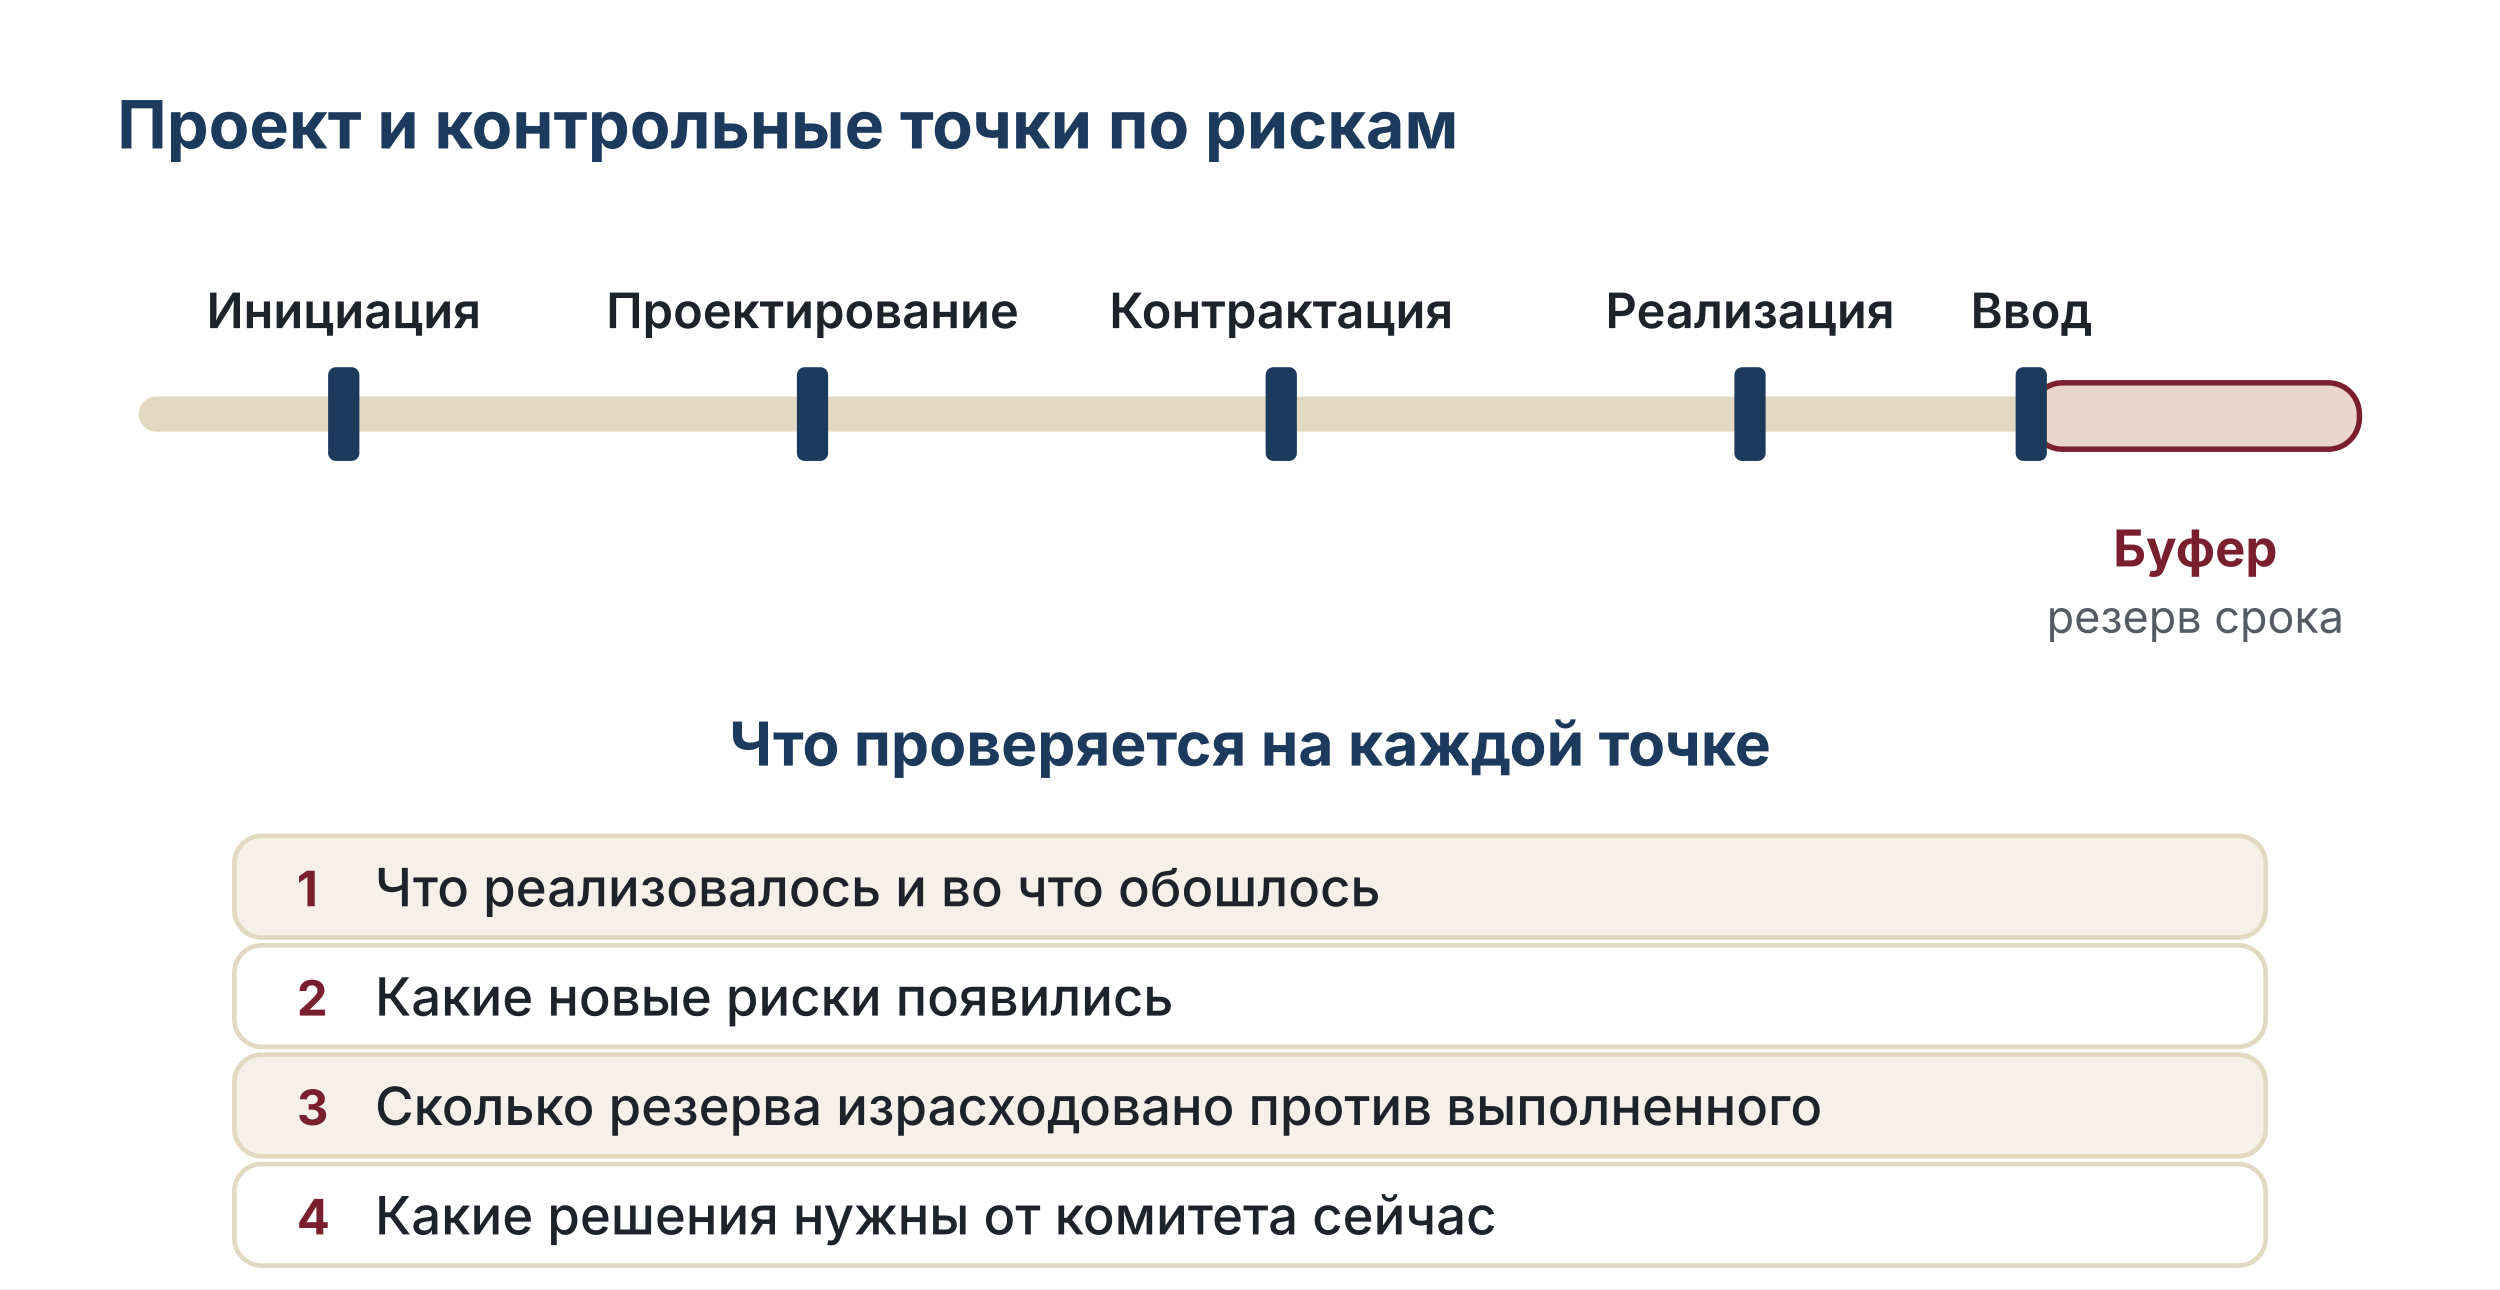
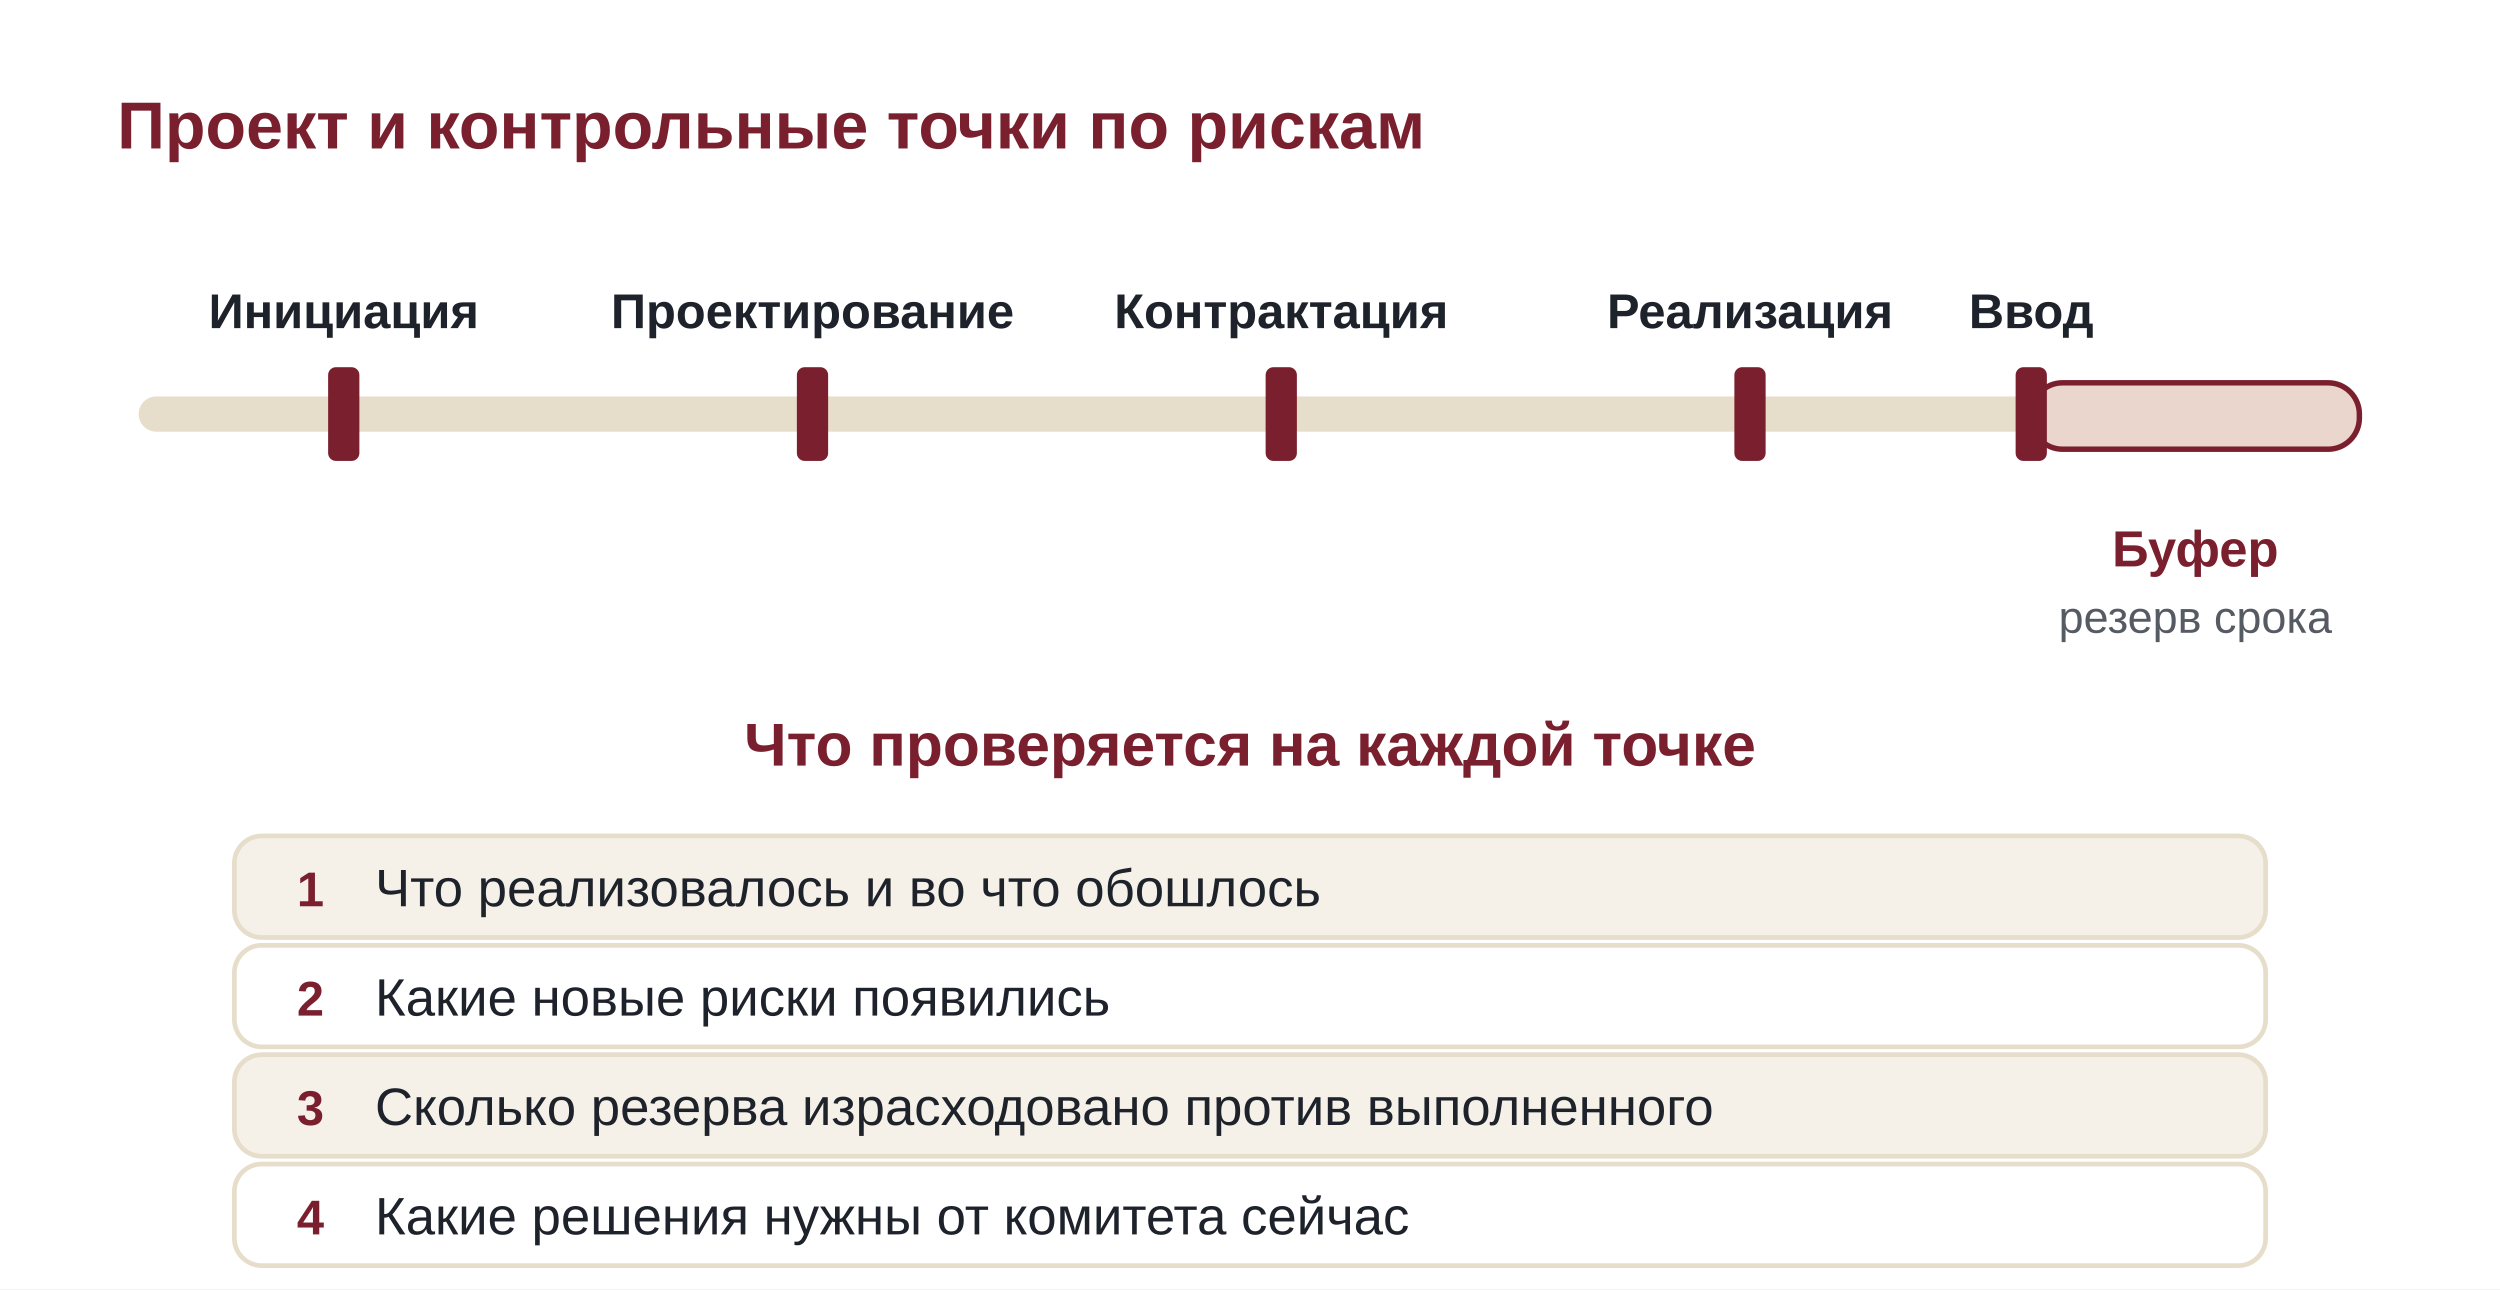
<svg xmlns="http://www.w3.org/2000/svg" viewBox="0 0 640 330" width="640" height="330" role="img" aria-label="Контрольные точки проекта и вопросы по рискам на каждой из них">
  <rect width="640" height="330" fill="#FFFFFF" />
-   <text x="30" y="38" font-family="Figtree, Inter, 'Helvetica Neue', Arial, sans-serif" font-size="17" font-weight="700" fill="#1B3A5C" text-anchor="start">Проект и контрольные точки по рискам</text>
-   <path d="M40 106 L520 106" stroke="#E3D9C2" stroke-width="9" stroke-linecap="round" />
+   <text x="30" y="38" font-family="'Golos Text','Segoe UI',Arial,sans-serif" font-size="17" font-weight="700" fill="#7A1F2E" text-anchor="start">Проект и контрольные точки по рискам</text>
+   <path d="M40 106 L520 106" stroke="#E6DDCA" stroke-width="9" stroke-linecap="round" />
  <rect x="520" y="98" width="84" height="17" rx="8" fill="#EBD6CE" stroke="#7A1F2E" stroke-width="1.4" />
-   <text x="562" y="145" font-family="Figtree, Inter, 'Helvetica Neue', Arial, sans-serif" font-size="13" font-weight="700" fill="#7A1F2E" text-anchor="middle">Буфер</text>
-   <text x="562" y="162" font-family="Figtree, Inter, 'Helvetica Neue', Arial, sans-serif" font-size="11.5" font-weight="400" fill="#565A63" text-anchor="middle">резерв срока</text>
-   <rect x="84" y="94" width="8" height="24" rx="2" fill="#1B3A5C" />
-   <text x="88" y="84" font-family="Figtree, Inter, 'Helvetica Neue', Arial, sans-serif" font-size="12.5" font-weight="600" fill="#1E222B" text-anchor="middle">Инициация</text>
-   <rect x="204" y="94" width="8" height="24" rx="2" fill="#1B3A5C" />
-   <text x="208" y="84" font-family="Figtree, Inter, 'Helvetica Neue', Arial, sans-serif" font-size="12.5" font-weight="600" fill="#1E222B" text-anchor="middle">Проектирование</text>
-   <rect x="324" y="94" width="8" height="24" rx="2" fill="#1B3A5C" />
-   <text x="328" y="84" font-family="Figtree, Inter, 'Helvetica Neue', Arial, sans-serif" font-size="12.5" font-weight="600" fill="#1E222B" text-anchor="middle">Контрактация</text>
-   <rect x="444" y="94" width="8" height="24" rx="2" fill="#1B3A5C" />
-   <text x="448" y="84" font-family="Figtree, Inter, 'Helvetica Neue', Arial, sans-serif" font-size="12.5" font-weight="600" fill="#1E222B" text-anchor="middle">Реализация</text>
-   <rect x="516" y="94" width="8" height="24" rx="2" fill="#1B3A5C" />
-   <text x="520" y="84" font-family="Figtree, Inter, 'Helvetica Neue', Arial, sans-serif" font-size="12.5" font-weight="600" fill="#1E222B" text-anchor="middle">Ввод</text>
-   <text x="320" y="196" font-family="Figtree, Inter, 'Helvetica Neue', Arial, sans-serif" font-size="15.5" font-weight="700" fill="#1B3A5C" text-anchor="middle">Что проверяется на каждой точке</text>
-   <rect x="60" y="214" width="520" height="26" rx="7" fill="#F5F1E8" stroke="#E3D9C2" stroke-width="1.2" />
-   <text x="76" y="232" font-family="Figtree, Inter, 'Helvetica Neue', Arial, sans-serif" font-size="12.5" font-weight="700" fill="#7A1F2E" text-anchor="start">1</text>
-   <text x="96" y="232" font-family="Figtree, Inter, 'Helvetica Neue', Arial, sans-serif" font-size="13.5" font-weight="500" fill="#1E222B" text-anchor="start">Что реализовалось и во что обошлось</text>
-   <rect x="60" y="242" width="520" height="26" rx="7" fill="#FFFFFF" stroke="#E3D9C2" stroke-width="1.2" />
-   <text x="76" y="260" font-family="Figtree, Inter, 'Helvetica Neue', Arial, sans-serif" font-size="12.5" font-weight="700" fill="#7A1F2E" text-anchor="start">2</text>
-   <text x="96" y="260" font-family="Figtree, Inter, 'Helvetica Neue', Arial, sans-serif" font-size="13.5" font-weight="500" fill="#1E222B" text-anchor="start">Какие новые риски появились</text>
-   <rect x="60" y="270" width="520" height="26" rx="7" fill="#F5F1E8" stroke="#E3D9C2" stroke-width="1.2" />
-   <text x="76" y="288" font-family="Figtree, Inter, 'Helvetica Neue', Arial, sans-serif" font-size="12.5" font-weight="700" fill="#7A1F2E" text-anchor="start">3</text>
-   <text x="96" y="288" font-family="Figtree, Inter, 'Helvetica Neue', Arial, sans-serif" font-size="13.5" font-weight="500" fill="#1E222B" text-anchor="start">Сколько резерва израсходовано против выполненного</text>
-   <rect x="60" y="298" width="520" height="26" rx="7" fill="#FFFFFF" stroke="#E3D9C2" stroke-width="1.2" />
-   <text x="76" y="316" font-family="Figtree, Inter, 'Helvetica Neue', Arial, sans-serif" font-size="12.5" font-weight="700" fill="#7A1F2E" text-anchor="start">4</text>
-   <text x="96" y="316" font-family="Figtree, Inter, 'Helvetica Neue', Arial, sans-serif" font-size="13.5" font-weight="500" fill="#1E222B" text-anchor="start">Какие решения нужны от комитета сейчас</text>
+   <text x="562" y="145" font-family="'Golos Text','Segoe UI',Arial,sans-serif" font-size="13" font-weight="700" fill="#7A1F2E" text-anchor="middle">Буфер</text>
+   <text x="562" y="162" font-family="'Golos Text','Segoe UI',Arial,sans-serif" font-size="11.5" font-weight="400" fill="#565A63" text-anchor="middle">резерв срока</text>
+   <rect x="84" y="94" width="8" height="24" rx="2" fill="#7A1F2E" />
+   <text x="88" y="84" font-family="'Golos Text','Segoe UI',Arial,sans-serif" font-size="12.5" font-weight="600" fill="#1E222B" text-anchor="middle">Инициация</text>
+   <rect x="204" y="94" width="8" height="24" rx="2" fill="#7A1F2E" />
+   <text x="208" y="84" font-family="'Golos Text','Segoe UI',Arial,sans-serif" font-size="12.5" font-weight="600" fill="#1E222B" text-anchor="middle">Проектирование</text>
+   <rect x="324" y="94" width="8" height="24" rx="2" fill="#7A1F2E" />
+   <text x="328" y="84" font-family="'Golos Text','Segoe UI',Arial,sans-serif" font-size="12.5" font-weight="600" fill="#1E222B" text-anchor="middle">Контрактация</text>
+   <rect x="444" y="94" width="8" height="24" rx="2" fill="#7A1F2E" />
+   <text x="448" y="84" font-family="'Golos Text','Segoe UI',Arial,sans-serif" font-size="12.5" font-weight="600" fill="#1E222B" text-anchor="middle">Реализация</text>
+   <rect x="516" y="94" width="8" height="24" rx="2" fill="#7A1F2E" />
+   <text x="520" y="84" font-family="'Golos Text','Segoe UI',Arial,sans-serif" font-size="12.5" font-weight="600" fill="#1E222B" text-anchor="middle">Ввод</text>
+   <text x="320" y="196" font-family="'Golos Text','Segoe UI',Arial,sans-serif" font-size="15.5" font-weight="700" fill="#7A1F2E" text-anchor="middle">Что проверяется на каждой точке</text>
+   <rect x="60" y="214" width="520" height="26" rx="7" fill="#F5F1E8" stroke="#E6DDCA" stroke-width="1.2" />
+   <text x="76" y="232" font-family="'Golos Text','Segoe UI',Arial,sans-serif" font-size="12.5" font-weight="700" fill="#7A1F2E" text-anchor="start">1</text>
+   <text x="96" y="232" font-family="'Golos Text','Segoe UI',Arial,sans-serif" font-size="13.5" font-weight="500" fill="#1E222B" text-anchor="start">Что реализовалось и во что обошлось</text>
+   <rect x="60" y="242" width="520" height="26" rx="7" fill="#FFFFFF" stroke="#E6DDCA" stroke-width="1.2" />
+   <text x="76" y="260" font-family="'Golos Text','Segoe UI',Arial,sans-serif" font-size="12.5" font-weight="700" fill="#7A1F2E" text-anchor="start">2</text>
+   <text x="96" y="260" font-family="'Golos Text','Segoe UI',Arial,sans-serif" font-size="13.5" font-weight="500" fill="#1E222B" text-anchor="start">Какие новые риски появились</text>
+   <rect x="60" y="270" width="520" height="26" rx="7" fill="#F5F1E8" stroke="#E6DDCA" stroke-width="1.2" />
+   <text x="76" y="288" font-family="'Golos Text','Segoe UI',Arial,sans-serif" font-size="12.5" font-weight="700" fill="#7A1F2E" text-anchor="start">3</text>
+   <text x="96" y="288" font-family="'Golos Text','Segoe UI',Arial,sans-serif" font-size="13.5" font-weight="500" fill="#1E222B" text-anchor="start">Сколько резерва израсходовано против выполненного</text>
+   <rect x="60" y="298" width="520" height="26" rx="7" fill="#FFFFFF" stroke="#E6DDCA" stroke-width="1.2" />
+   <text x="76" y="316" font-family="'Golos Text','Segoe UI',Arial,sans-serif" font-size="12.5" font-weight="700" fill="#7A1F2E" text-anchor="start">4</text>
+   <text x="96" y="316" font-family="'Golos Text','Segoe UI',Arial,sans-serif" font-size="13.5" font-weight="500" fill="#1E222B" text-anchor="start">Какие решения нужны от комитета сейчас</text>
</svg>
